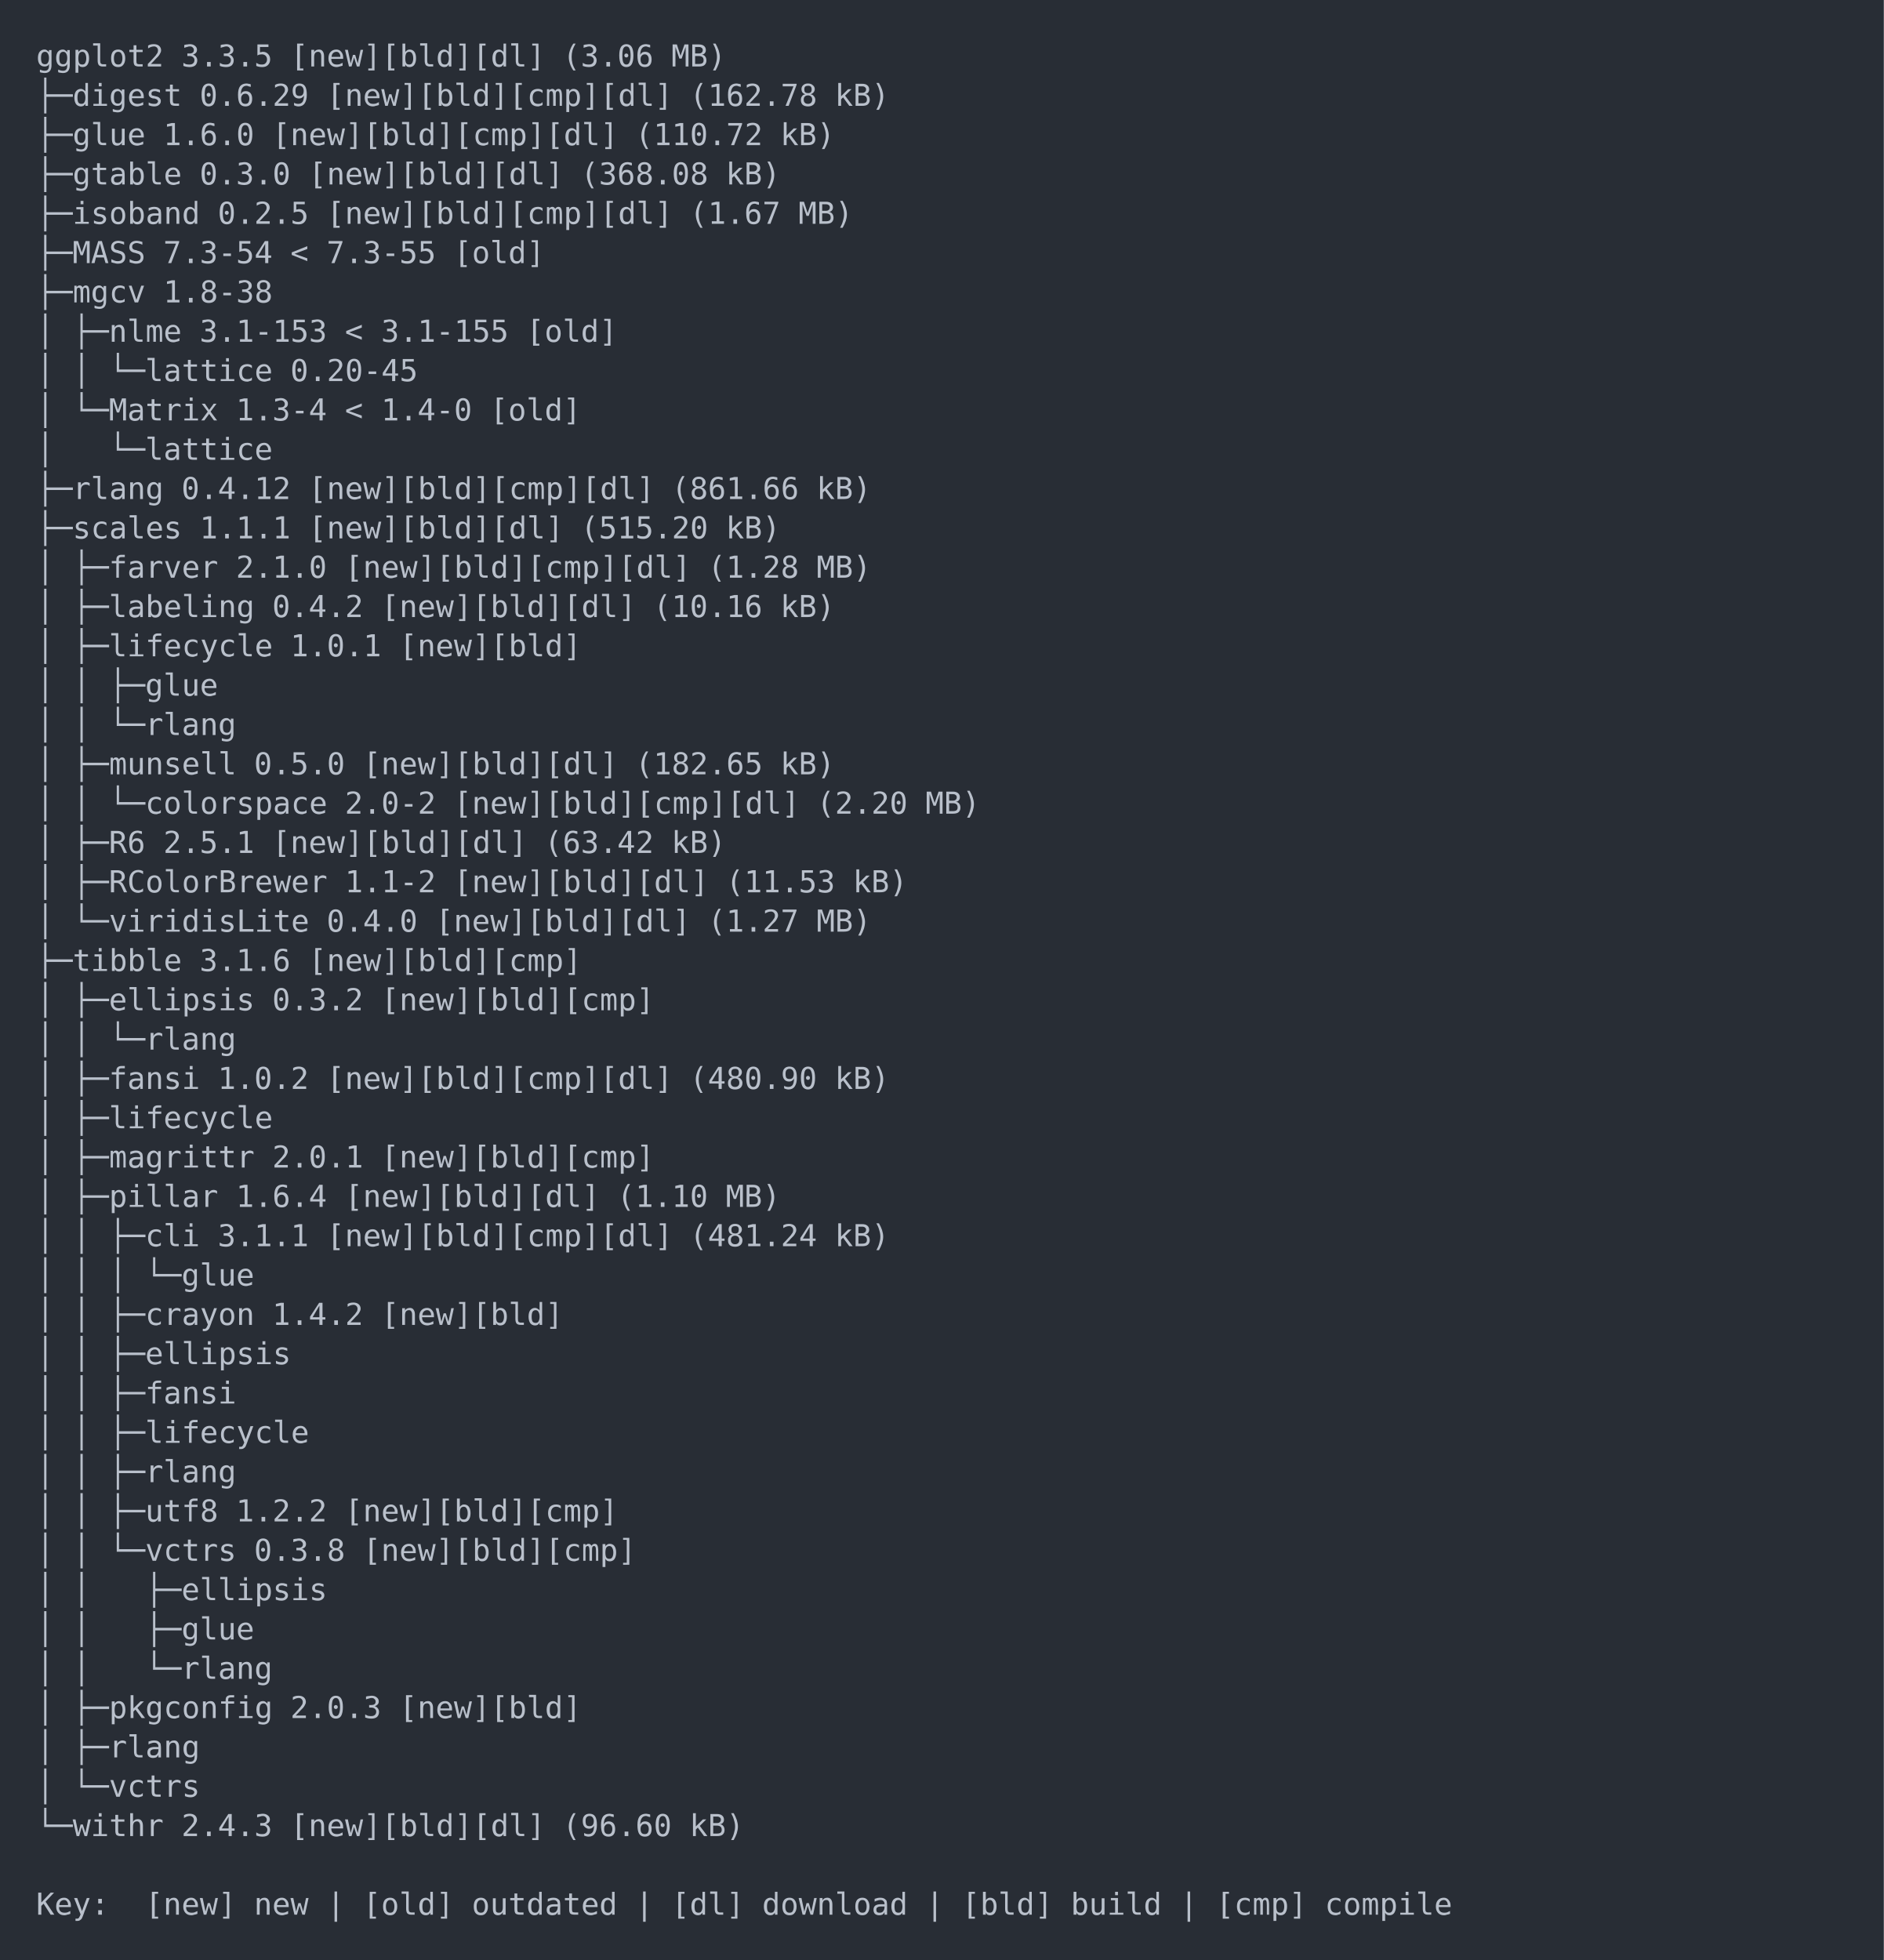
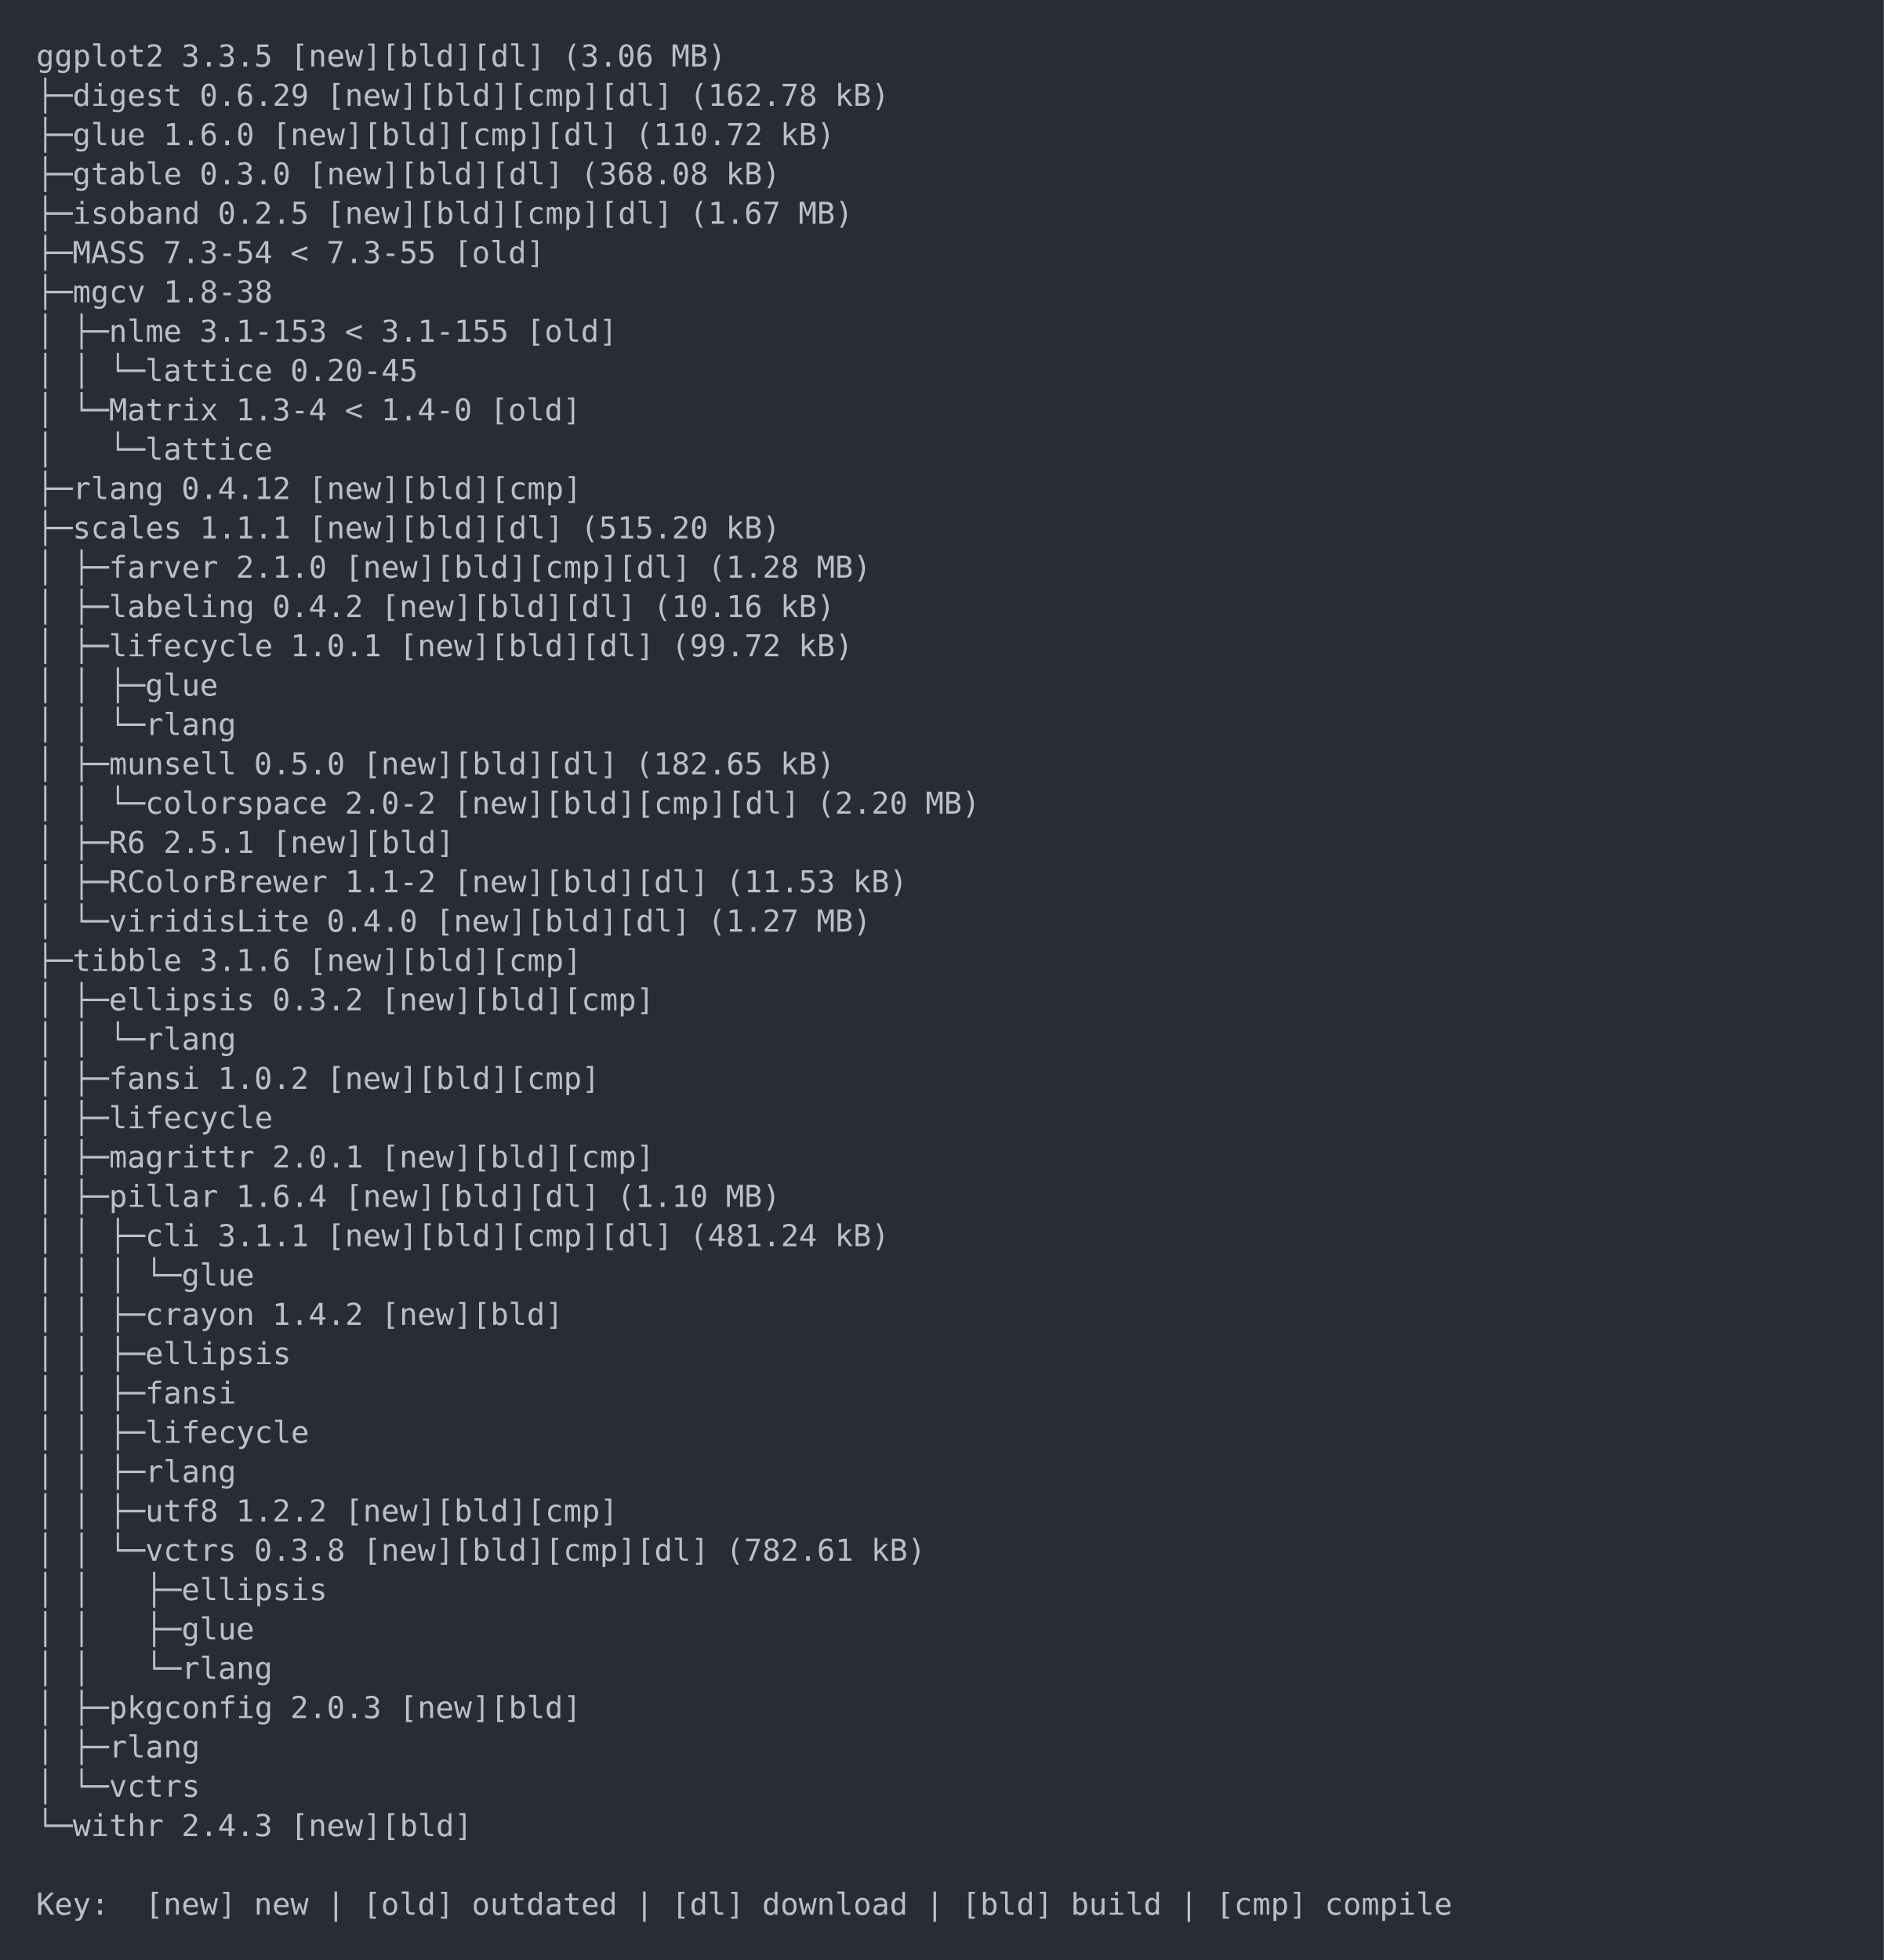
<svg xmlns="http://www.w3.org/2000/svg" xmlns:xlink="http://www.w3.org/1999/xlink" width="1040" height="1082.08">
  <rect width="1040" height="1082.08" rx="0" ry="0" class="a" />
  <svg height="1042.08" viewBox="0 0 100 104.208" width="1000" x="20" y="20">
    <style>.a{fill:rgb(40,45,53)}.b{font-family:'Fira Code',Monaco,Consolas,Menlo,'Bitstream Vera Sans Mono','Powerline Symbols',monospace}.c{fill:rgb(185,192,203);white-space:pre}.d{fill:transparent}</style>
    <g font-family="'Fira Code',Monaco,Consolas,Menlo,'Bitstream Vera Sans Mono','Powerline Symbols',monospace" font-size="1.67" class="b">
      <defs>
        <symbol id="1">
          <text x="0" y="1.67" class="c">│</text>
          <text x="2.004" y="1.67" class="c">│</text>
          <text x="4.008" y="1.67" class="c">└─rlang</text>
        </symbol>
        <symbol id="a">
          <rect height="49" width="100" x="0" y="0" class="d" />
        </symbol>
      </defs>
      <rect height="104.208" width="100" class="a" />
      <svg x="0" y="0" width="100">
        <svg x="0">
          <use xlink:href="#a" />
          <text x="0" y="1.67" class="c">ggplot2</text>
          <text x="8.016" y="1.67" class="c">3.3.5</text>
          <text x="14.028" y="1.67" class="c">[new][bld][dl]</text>
          <text x="29.058" y="1.67" class="c">(3.06</text>
          <text x="35.07" y="1.67" class="c">MB)</text>
          <text x="0" y="3.841" class="c">├─digest</text>
          <text x="9.018" y="3.841" class="c">0.6.29</text>
          <text x="16.032" y="3.841" class="c">[new][bld][cmp][dl]</text>
          <text x="36.072" y="3.841" class="c">(162.78</text>
          <text x="44.088" y="3.841" class="c">kB)</text>
          <text x="0" y="6.012" class="c">├─glue</text>
          <text x="7.014" y="6.012" class="c">1.6.0</text>
          <text x="13.026" y="6.012" class="c">[new][bld][cmp][dl]</text>
          <text x="33.066" y="6.012" class="c">(110.72</text>
          <text x="41.082" y="6.012" class="c">kB)</text>
          <text x="0" y="8.183" class="c">├─gtable</text>
          <text x="9.018" y="8.183" class="c">0.3.0</text>
          <text x="15.03" y="8.183" class="c">[new][bld][dl]</text>
          <text x="30.06" y="8.183" class="c">(368.08</text>
          <text x="38.076" y="8.183" class="c">kB)</text>
          <text x="0" y="10.354" class="c">├─isoband</text>
          <text x="10.02" y="10.354" class="c">0.2.5</text>
          <text x="16.032" y="10.354" class="c">[new][bld][cmp][dl]</text>
          <text x="36.072" y="10.354" class="c">(1.67</text>
          <text x="42.084" y="10.354" class="c">MB)</text>
          <text x="0" y="12.525" class="c">├─MASS</text>
          <text x="7.014" y="12.525" class="c">7.3-54</text>
          <text x="14.028" y="12.525" class="c">&lt;</text>
          <text x="16.032" y="12.525" class="c">7.3-55</text>
          <text x="23.046" y="12.525" class="c">[old]</text>
          <text x="0" y="14.696" class="c">├─mgcv</text>
          <text x="7.014" y="14.696" class="c">1.8-38</text>
          <text x="0" y="16.867" class="c">│</text>
          <text x="2.004" y="16.867" class="c">├─nlme</text>
          <text x="9.018" y="16.867" class="c">3.1-153</text>
          <text x="17.034" y="16.867" class="c">&lt;</text>
          <text x="19.038" y="16.867" class="c">3.1-155</text>
          <text x="27.054" y="16.867" class="c">[old]</text>
          <text x="0" y="19.038" class="c">│</text>
          <text x="2.004" y="19.038" class="c">│</text>
          <text x="4.008" y="19.038" class="c">└─lattice</text>
          <text x="14.028" y="19.038" class="c">0.20-45</text>
          <text x="0" y="21.209" class="c">│</text>
          <text x="2.004" y="21.209" class="c">└─Matrix</text>
          <text x="11.022" y="21.209" class="c">1.3-4</text>
          <text x="17.034" y="21.209" class="c">&lt;</text>
          <text x="19.038" y="21.209" class="c">1.4-0</text>
          <text x="25.05" y="21.209" class="c">[old]</text>
          <text x="0" y="23.38" class="c">│</text>
          <text x="4.008" y="23.38" class="c">└─lattice</text>
          <text x="0" y="25.551" class="c">├─rlang</text>
          <text x="8.016" y="25.551" class="c">0.4.12</text>
-           <text x="15.03" y="25.551" class="c">[new][bld][cmp][dl]</text>
-           <text x="35.07" y="25.551" class="c">(861.66</text>
-           <text x="43.086" y="25.551" class="c">kB)</text>
+           <text x="15.03" y="25.551" class="c">[new][bld][cmp]</text>
          <text x="0" y="27.722" class="c">├─scales</text>
          <text x="9.018" y="27.722" class="c">1.1.1</text>
          <text x="15.03" y="27.722" class="c">[new][bld][dl]</text>
          <text x="30.06" y="27.722" class="c">(515.20</text>
          <text x="38.076" y="27.722" class="c">kB)</text>
          <text x="0" y="29.893" class="c">│</text>
          <text x="2.004" y="29.893" class="c">├─farver</text>
          <text x="11.022" y="29.893" class="c">2.1.0</text>
          <text x="17.034" y="29.893" class="c">[new][bld][cmp][dl]</text>
          <text x="37.074" y="29.893" class="c">(1.28</text>
          <text x="43.086" y="29.893" class="c">MB)</text>
          <text x="0" y="32.064" class="c">│</text>
          <text x="2.004" y="32.064" class="c">├─labeling</text>
          <text x="13.026" y="32.064" class="c">0.4.2</text>
          <text x="19.038" y="32.064" class="c">[new][bld][dl]</text>
          <text x="34.068" y="32.064" class="c">(10.16</text>
          <text x="41.082" y="32.064" class="c">kB)</text>
          <text x="0" y="34.235" class="c">│</text>
          <text x="2.004" y="34.235" class="c">├─lifecycle</text>
          <text x="14.028" y="34.235" class="c">1.0.1</text>
-           <text x="20.04" y="34.235" class="c">[new][bld]</text>
+           <text x="20.04" y="34.235" class="c">[new][bld][dl]</text>
+           <text x="35.07" y="34.235" class="c">(99.72</text>
+           <text x="42.084" y="34.235" class="c">kB)</text>
          <text x="0" y="36.406" class="c">│</text>
          <text x="2.004" y="36.406" class="c">│</text>
          <text x="4.008" y="36.406" class="c">├─glue</text>
          <use xlink:href="#1" y="36.907" />
          <text x="0" y="40.748" class="c">│</text>
          <text x="2.004" y="40.748" class="c">├─munsell</text>
          <text x="12.024" y="40.748" class="c">0.5.0</text>
          <text x="18.036" y="40.748" class="c">[new][bld][dl]</text>
          <text x="33.066" y="40.748" class="c">(182.65</text>
          <text x="41.082" y="40.748" class="c">kB)</text>
          <text x="0" y="42.919" class="c">│</text>
          <text x="2.004" y="42.919" class="c">│</text>
          <text x="4.008" y="42.919" class="c">└─colorspace</text>
          <text x="17.034" y="42.919" class="c">2.0-2</text>
          <text x="23.046" y="42.919" class="c">[new][bld][cmp][dl]</text>
          <text x="43.086" y="42.919" class="c">(2.20</text>
          <text x="49.098" y="42.919" class="c">MB)</text>
          <text x="0" y="45.09" class="c">│</text>
          <text x="2.004" y="45.09" class="c">├─R6</text>
          <text x="7.014" y="45.09" class="c">2.5.1</text>
-           <text x="13.026" y="45.09" class="c">[new][bld][dl]</text>
-           <text x="28.056" y="45.09" class="c">(63.42</text>
-           <text x="35.07" y="45.09" class="c">kB)</text>
+           <text x="13.026" y="45.09" class="c">[new][bld]</text>
          <text x="0" y="47.261" class="c">│</text>
          <text x="2.004" y="47.261" class="c">├─RColorBrewer</text>
          <text x="17.034" y="47.261" class="c">1.1-2</text>
          <text x="23.046" y="47.261" class="c">[new][bld][dl]</text>
          <text x="38.076" y="47.261" class="c">(11.53</text>
          <text x="45.09" y="47.261" class="c">kB)</text>
          <text x="0" y="49.432" class="c">│</text>
          <text x="2.004" y="49.432" class="c">└─viridisLite</text>
          <text x="16.032" y="49.432" class="c">0.4.0</text>
          <text x="22.044" y="49.432" class="c">[new][bld][dl]</text>
          <text x="37.074" y="49.432" class="c">(1.27</text>
          <text x="43.086" y="49.432" class="c">MB)</text>
          <text x="0" y="51.603" class="c">├─tibble</text>
          <text x="9.018" y="51.603" class="c">3.1.6</text>
          <text x="15.03" y="51.603" class="c">[new][bld][cmp]</text>
          <text x="0" y="53.774" class="c">│</text>
          <text x="2.004" y="53.774" class="c">├─ellipsis</text>
          <text x="13.026" y="53.774" class="c">0.3.2</text>
          <text x="19.038" y="53.774" class="c">[new][bld][cmp]</text>
          <use xlink:href="#1" y="54.275" />
          <text x="0" y="58.116" class="c">│</text>
          <text x="2.004" y="58.116" class="c">├─fansi</text>
          <text x="10.02" y="58.116" class="c">1.0.2</text>
-           <text x="16.032" y="58.116" class="c">[new][bld][cmp][dl]</text>
-           <text x="36.072" y="58.116" class="c">(480.90</text>
-           <text x="44.088" y="58.116" class="c">kB)</text>
+           <text x="16.032" y="58.116" class="c">[new][bld][cmp]</text>
          <text x="0" y="60.287" class="c">│</text>
          <text x="2.004" y="60.287" class="c">├─lifecycle</text>
          <text x="0" y="62.458" class="c">│</text>
          <text x="2.004" y="62.458" class="c">├─magrittr</text>
          <text x="13.026" y="62.458" class="c">2.0.1</text>
          <text x="19.038" y="62.458" class="c">[new][bld][cmp]</text>
          <text x="0" y="64.629" class="c">│</text>
          <text x="2.004" y="64.629" class="c">├─pillar</text>
          <text x="11.022" y="64.629" class="c">1.6.4</text>
          <text x="17.034" y="64.629" class="c">[new][bld][dl]</text>
          <text x="32.064" y="64.629" class="c">(1.10</text>
          <text x="38.076" y="64.629" class="c">MB)</text>
          <text x="0" y="66.8" class="c">│</text>
          <text x="2.004" y="66.8" class="c">│</text>
          <text x="4.008" y="66.8" class="c">├─cli</text>
          <text x="10.02" y="66.8" class="c">3.1.1</text>
          <text x="16.032" y="66.8" class="c">[new][bld][cmp][dl]</text>
          <text x="36.072" y="66.8" class="c">(481.24</text>
          <text x="44.088" y="66.8" class="c">kB)</text>
          <text x="0" y="68.971" class="c">│</text>
          <text x="2.004" y="68.971" class="c">│</text>
          <text x="4.008" y="68.971" class="c">│</text>
          <text x="6.012" y="68.971" class="c">└─glue</text>
          <text x="0" y="71.142" class="c">│</text>
          <text x="2.004" y="71.142" class="c">│</text>
          <text x="4.008" y="71.142" class="c">├─crayon</text>
          <text x="13.026" y="71.142" class="c">1.4.2</text>
          <text x="19.038" y="71.142" class="c">[new][bld]</text>
          <text x="0" y="73.313" class="c">│</text>
          <text x="2.004" y="73.313" class="c">│</text>
          <text x="4.008" y="73.313" class="c">├─ellipsis</text>
          <text x="0" y="75.484" class="c">│</text>
          <text x="2.004" y="75.484" class="c">│</text>
          <text x="4.008" y="75.484" class="c">├─fansi</text>
          <text x="0" y="77.655" class="c">│</text>
          <text x="2.004" y="77.655" class="c">│</text>
          <text x="4.008" y="77.655" class="c">├─lifecycle</text>
          <text x="0" y="79.826" class="c">│</text>
          <text x="2.004" y="79.826" class="c">│</text>
          <text x="4.008" y="79.826" class="c">├─rlang</text>
          <text x="0" y="81.997" class="c">│</text>
          <text x="2.004" y="81.997" class="c">│</text>
          <text x="4.008" y="81.997" class="c">├─utf8</text>
          <text x="11.022" y="81.997" class="c">1.2.2</text>
          <text x="17.034" y="81.997" class="c">[new][bld][cmp]</text>
          <text x="0" y="84.168" class="c">│</text>
          <text x="2.004" y="84.168" class="c">│</text>
          <text x="4.008" y="84.168" class="c">└─vctrs</text>
          <text x="12.024" y="84.168" class="c">0.3.8</text>
-           <text x="18.036" y="84.168" class="c">[new][bld][cmp]</text>
+           <text x="18.036" y="84.168" class="c">[new][bld][cmp][dl]</text>
+           <text x="38.076" y="84.168" class="c">(782.61</text>
+           <text x="46.092" y="84.168" class="c">kB)</text>
          <text x="0" y="86.339" class="c">│</text>
          <text x="2.004" y="86.339" class="c">│</text>
          <text x="6.012" y="86.339" class="c">├─ellipsis</text>
          <text x="0" y="88.51" class="c">│</text>
          <text x="2.004" y="88.51" class="c">│</text>
          <text x="6.012" y="88.51" class="c">├─glue</text>
          <text x="0" y="90.681" class="c">│</text>
          <text x="2.004" y="90.681" class="c">│</text>
          <text x="6.012" y="90.681" class="c">└─rlang</text>
          <text x="0" y="92.852" class="c">│</text>
          <text x="2.004" y="92.852" class="c">├─pkgconfig</text>
          <text x="14.028" y="92.852" class="c">2.0.3</text>
          <text x="20.04" y="92.852" class="c">[new][bld]</text>
          <text x="0" y="95.023" class="c">│</text>
          <text x="2.004" y="95.023" class="c">├─rlang</text>
          <text x="0" y="97.194" class="c">│</text>
          <text x="2.004" y="97.194" class="c">└─vctrs</text>
          <text x="0" y="99.365" class="c">└─withr</text>
          <text x="8.016" y="99.365" class="c">2.4.3</text>
-           <text x="14.028" y="99.365" class="c">[new][bld][dl]</text>
-           <text x="29.058" y="99.365" class="c">(96.60</text>
-           <text x="36.072" y="99.365" class="c">kB)</text>
+           <text x="14.028" y="99.365" class="c">[new][bld]</text>
          <text x="0" y="103.707" class="c">Key:</text>
          <text x="6.012" y="103.707" class="c">[new]</text>
          <text x="12.024" y="103.707" class="c">new</text>
          <text x="16.032" y="103.707" class="c">|</text>
          <text x="18.036" y="103.707" class="c">[old]</text>
          <text x="24.048" y="103.707" class="c">outdated</text>
          <text x="33.066" y="103.707" class="c">|</text>
          <text x="35.07" y="103.707" class="c">[dl]</text>
          <text x="40.08" y="103.707" class="c">download</text>
          <text x="49.098" y="103.707" class="c">|</text>
          <text x="51.102" y="103.707" class="c">[bld]</text>
          <text x="57.114" y="103.707" class="c">build</text>
          <text x="63.126" y="103.707" class="c">|</text>
          <text x="65.13" y="103.707" class="c">[cmp]</text>
          <text x="71.142" y="103.707" class="c">compile</text>
        </svg>
      </svg>
    </g>
  </svg>
</svg>
